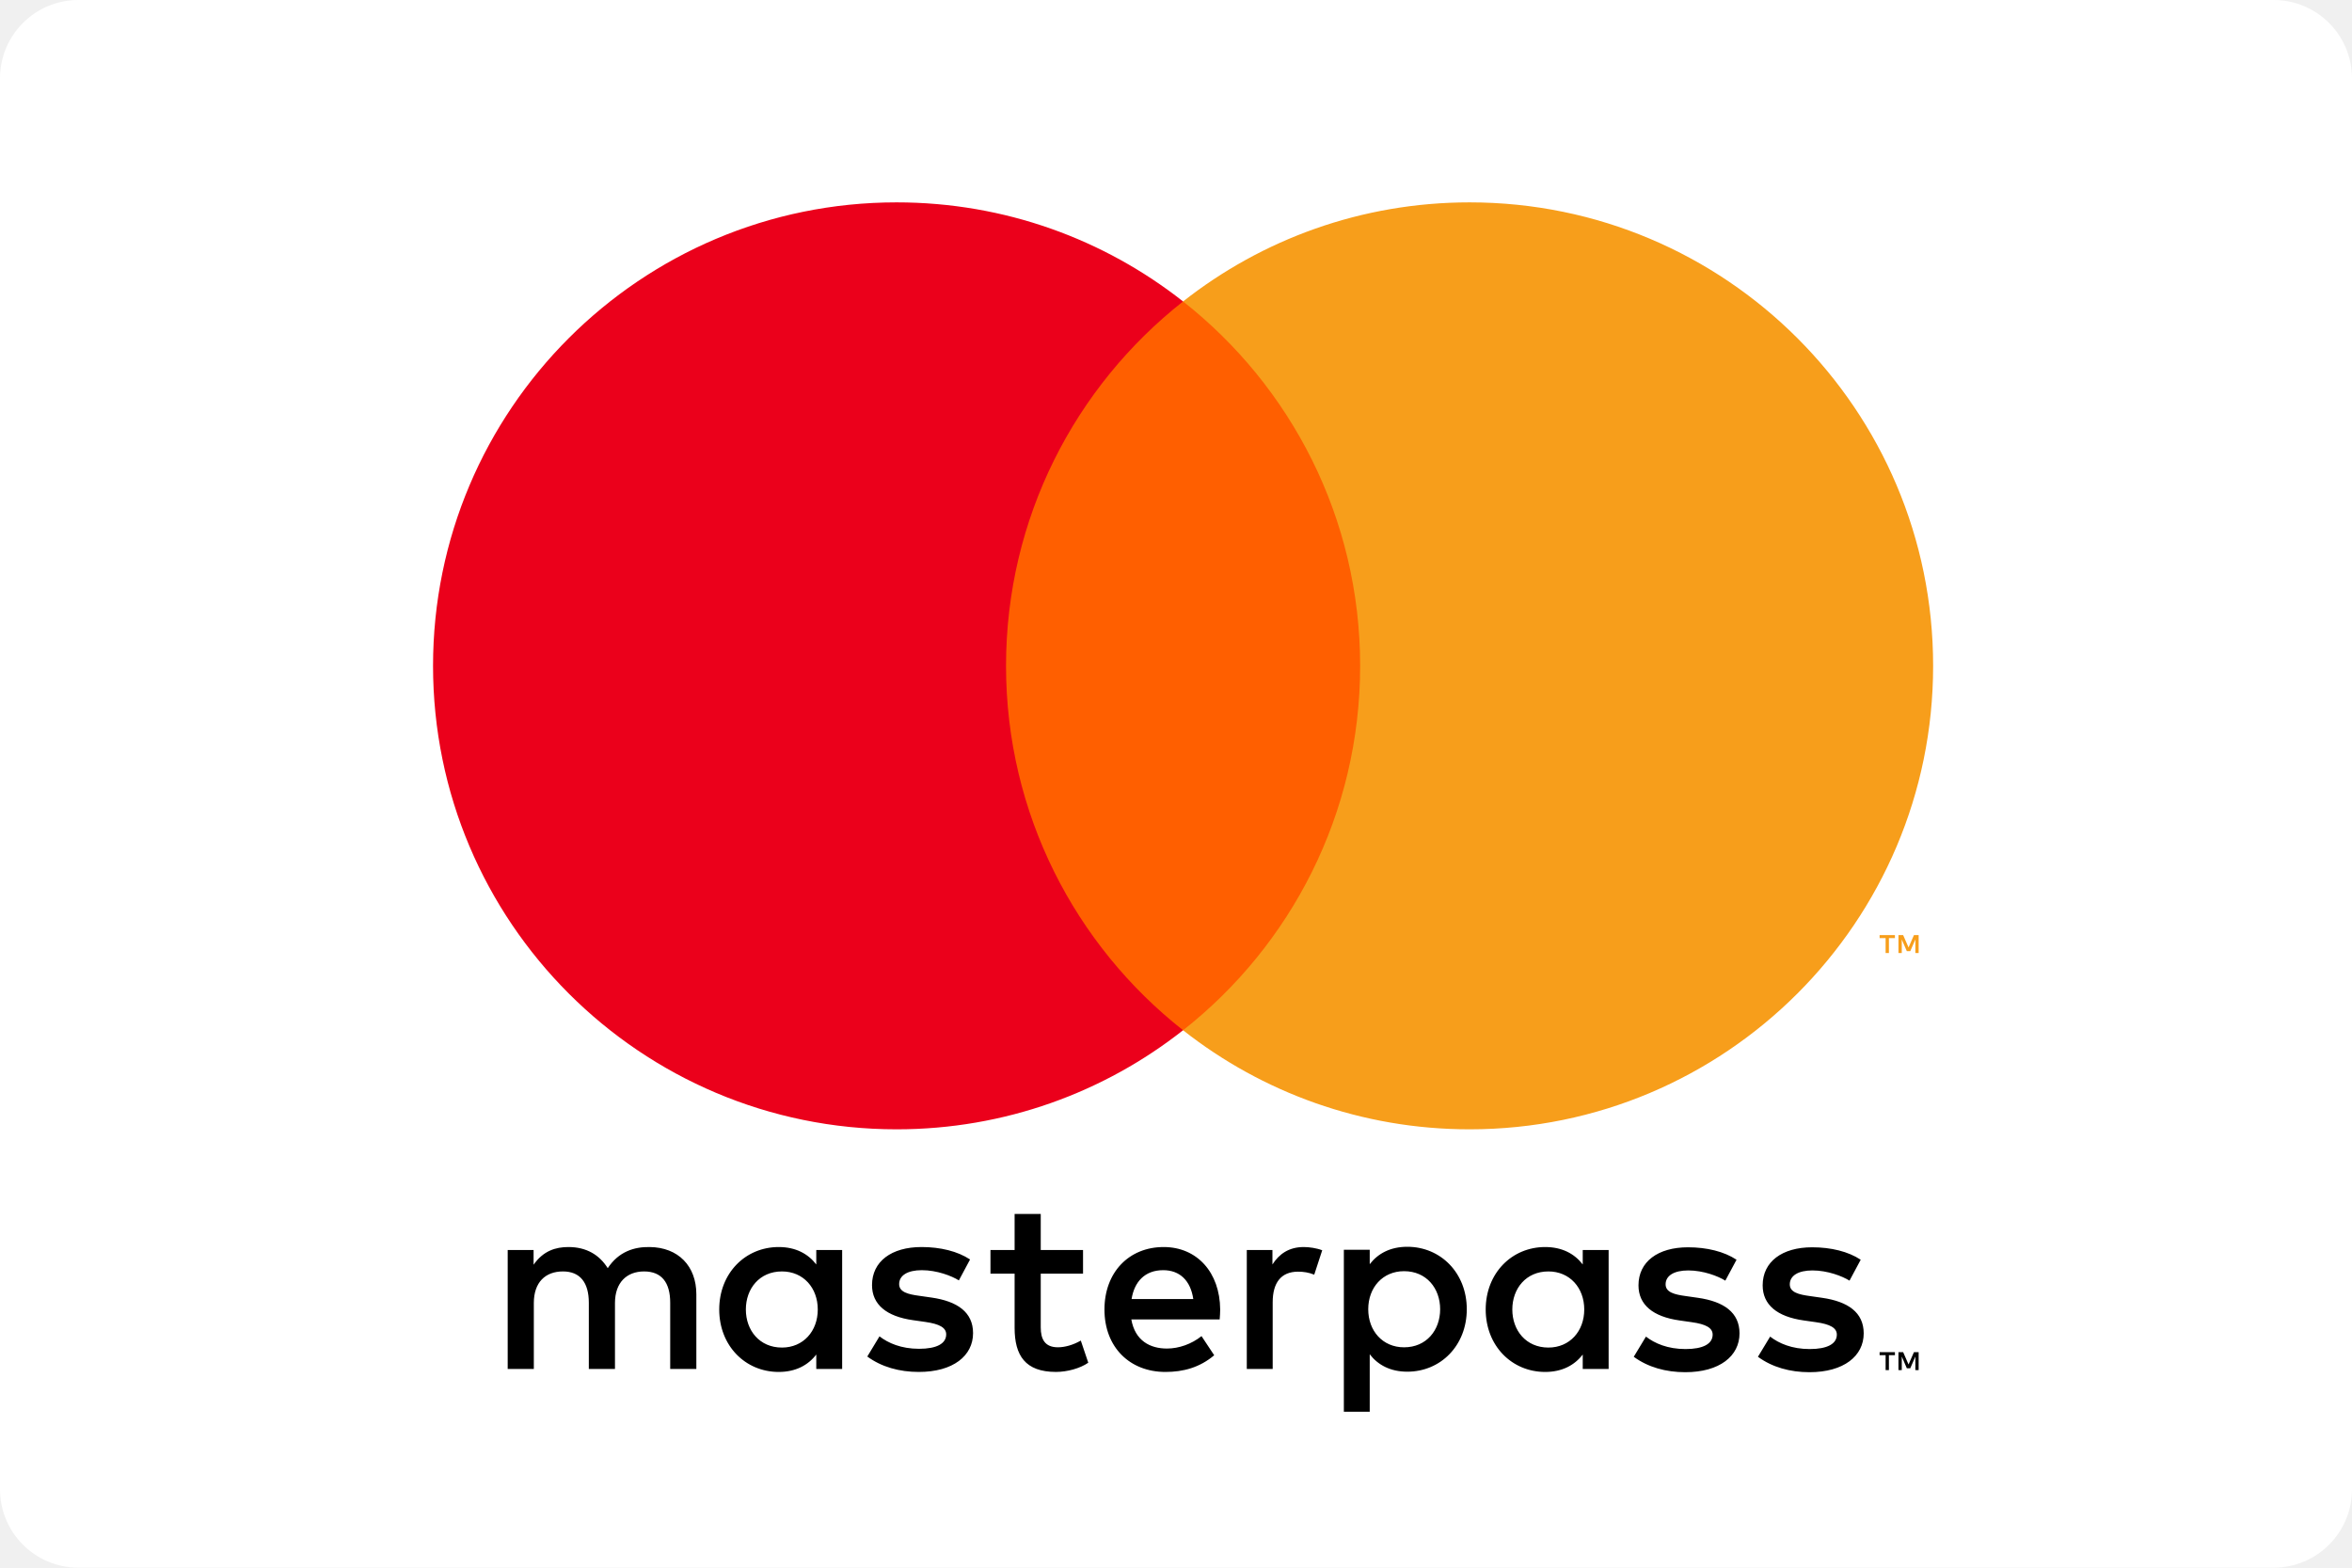
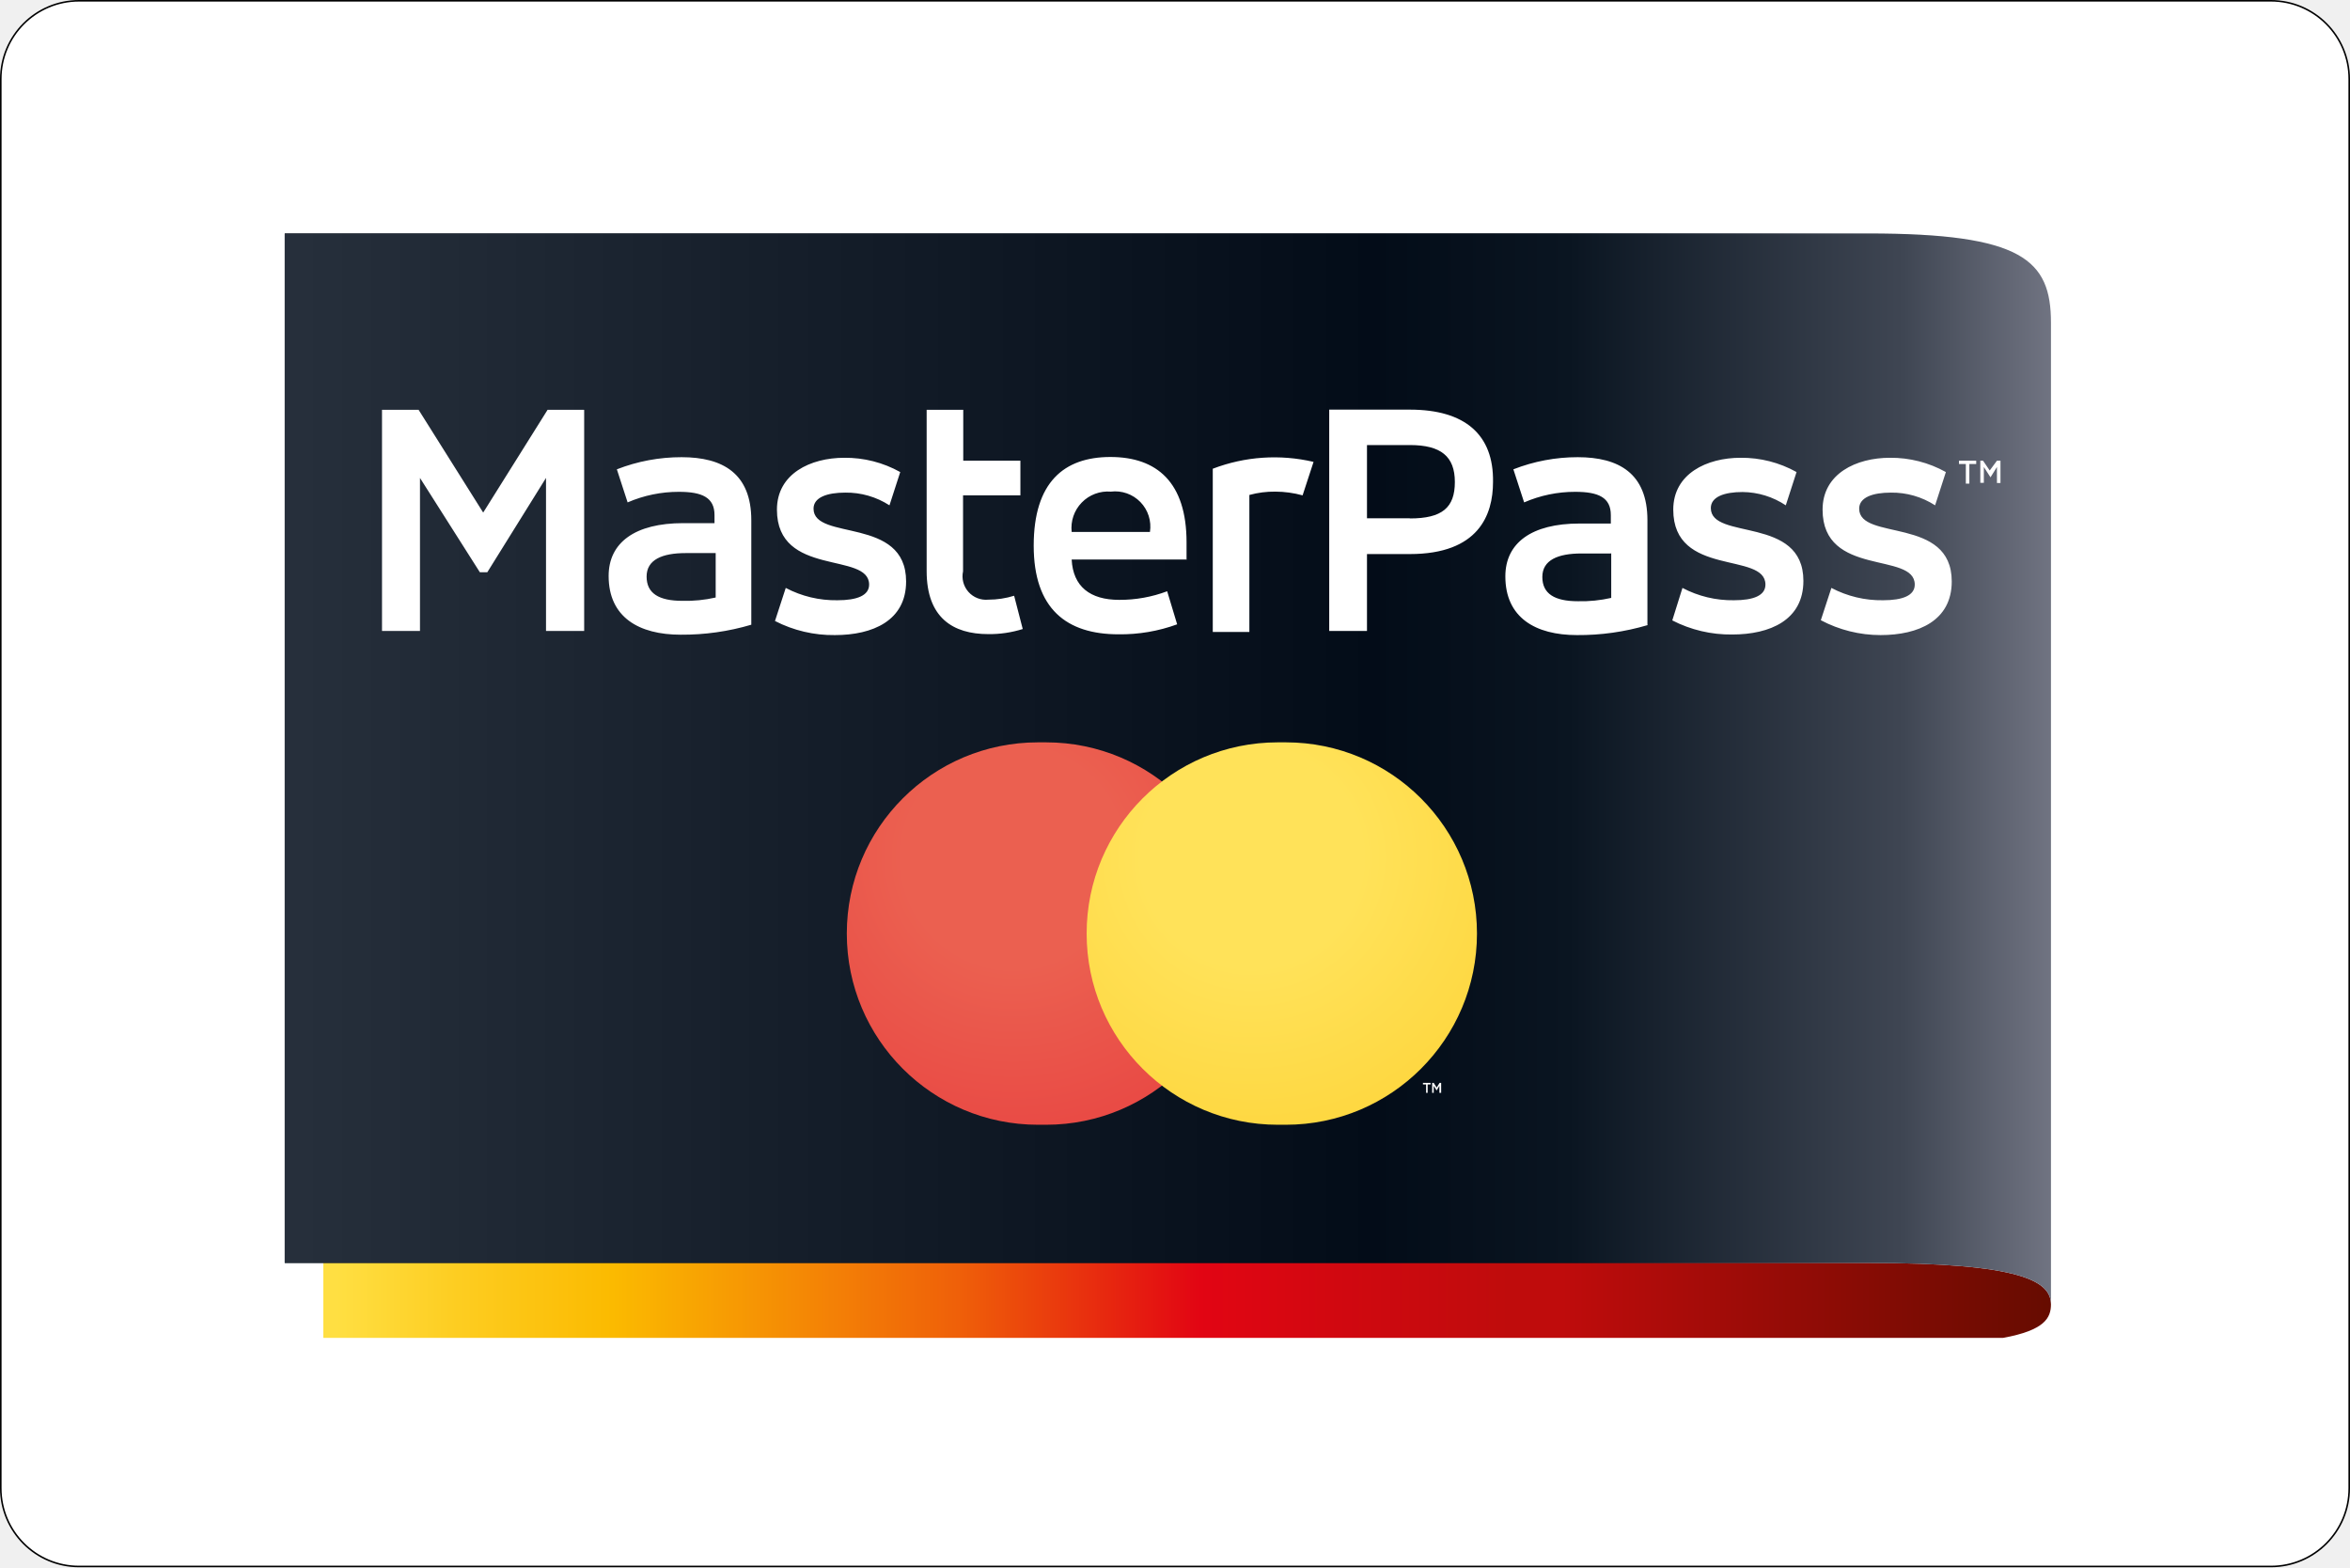
- <svg xmlns="http://www.w3.org/2000/svg" width="120" height="80" viewBox="0 0 120 80">
-   <g fill="none" fill-rule="evenodd">
-     <rect width="120" height="80" fill="#FFFFFF" rx="4" />
-     <path fill="#000000" d="M97.89,69.918 L97.89,69 L97.651,69 L97.375,69.631 L97.099,69 L96.86,69 L96.86,69.918 L97.029,69.918 L97.029,69.225 L97.287,69.823 L97.463,69.823 L97.722,69.224 L97.722,69.918 L97.89,69.918 Z M96.373,69.156 L96.68,69.156 L96.68,69.001 L95.898,69.001 L95.898,69.156 L96.205,69.156 L96.205,69.918 L96.373,69.918 L96.373,69.156 Z" />
-     <path fill="#000000" d="M10.528,8.859 L10.528,5.049 C10.528,3.615 9.613,2.65 8.14,2.637 C7.366,2.624 6.566,2.866 6.007,3.716 C5.588,3.044 4.928,2.637 4.001,2.637 C3.354,2.637 2.719,2.828 2.224,3.539 L2.224,2.79 L0.903,2.79 L0.903,8.859 L2.236,8.859 L2.236,5.494 C2.236,4.44 2.821,3.882 3.722,3.882 C4.598,3.882 5.042,4.453 5.042,5.481 L5.042,8.859 L6.376,8.859 L6.376,5.494 C6.376,4.44 6.985,3.882 7.861,3.882 C8.762,3.882 9.194,4.453 9.194,5.481 L9.194,8.859 L10.528,8.859 Z M30.257,2.789 L28.099,2.789 L28.099,0.948 L26.766,0.948 L26.766,2.789 L25.534,2.789 L25.534,3.995 L26.766,3.995 L26.766,6.763 C26.766,8.172 27.312,9.01 28.874,9.01 C29.445,9.01 30.105,8.832 30.524,8.54 L30.143,7.41 C29.75,7.639 29.318,7.753 28.976,7.753 C28.315,7.753 28.099,7.347 28.099,6.738 L28.099,3.995 L30.257,3.995 L30.257,2.789 L30.257,2.789 Z M41.52,2.637 C40.758,2.637 40.263,2.993 39.92,3.526 L39.92,2.79 L38.612,2.79 L38.612,8.859 L39.933,8.859 L39.933,5.456 C39.933,4.453 40.365,3.894 41.228,3.894 C41.495,3.894 41.773,3.932 42.053,4.047 L42.46,2.802 C42.167,2.688 41.786,2.637 41.52,2.637 L41.52,2.637 Z M24.493,3.272 C23.859,2.853 22.982,2.637 22.018,2.637 C20.481,2.637 19.491,3.374 19.491,4.58 C19.491,5.57 20.228,6.18 21.586,6.37 L22.209,6.459 C22.932,6.561 23.275,6.751 23.275,7.094 C23.275,7.564 22.793,7.83 21.891,7.83 C20.977,7.83 20.317,7.538 19.872,7.195 L19.25,8.224 C19.974,8.757 20.888,9.011 21.878,9.011 C23.631,9.011 24.646,8.186 24.646,7.03 C24.646,5.963 23.847,5.405 22.526,5.215 L21.904,5.126 C21.332,5.05 20.875,4.936 20.875,4.529 C20.875,4.085 21.306,3.818 22.03,3.818 C22.805,3.818 23.554,4.11 23.922,4.339 L24.493,3.272 L24.493,3.272 Z M34.371,2.637 C32.594,2.637 31.35,3.932 31.35,5.824 C31.35,7.754 32.645,9.011 34.46,9.011 C35.375,9.011 36.212,8.783 36.949,8.16 L36.302,7.183 C35.794,7.589 35.146,7.817 34.537,7.817 C33.686,7.817 32.912,7.424 32.721,6.332 L37.228,6.332 C37.241,6.167 37.254,6.002 37.254,5.824 C37.241,3.932 36.073,2.637 34.371,2.637 L34.371,2.637 Z M34.346,3.818 C35.197,3.818 35.743,4.351 35.882,5.291 L32.734,5.291 C32.873,4.415 33.406,3.818 34.346,3.818 L34.346,3.818 Z M17.967,5.824 L17.967,2.79 L16.647,2.79 L16.647,3.526 C16.228,2.98 15.593,2.637 14.73,2.637 C13.029,2.637 11.695,3.97 11.695,5.824 C11.695,7.677 13.029,9.011 14.73,9.011 C15.593,9.011 16.228,8.668 16.647,8.122 L16.647,8.859 L17.967,8.859 L17.967,5.824 L17.967,5.824 Z M13.054,5.824 C13.054,4.757 13.752,3.882 14.895,3.882 C15.987,3.882 16.723,4.72 16.723,5.824 C16.723,6.929 15.987,7.767 14.895,7.767 C13.752,7.767 13.054,6.89 13.054,5.824 L13.054,5.824 Z M57.073,5.824 L57.073,2.79 L55.752,2.79 L55.752,3.526 C55.333,2.98 54.698,2.637 53.835,2.637 C52.134,2.637 50.801,3.97 50.801,5.824 C50.801,7.677 52.134,9.011 53.835,9.011 C54.699,9.011 55.333,8.668 55.752,8.122 L55.752,8.859 L57.073,8.859 L57.073,5.824 L57.073,5.824 Z M52.159,5.824 C52.159,4.757 52.857,3.882 54,3.882 C55.092,3.882 55.829,4.72 55.829,5.824 C55.829,6.929 55.092,7.767 54,7.767 C52.857,7.767 52.159,6.89 52.159,5.824 L52.159,5.824 Z M43.564,5.811 L43.564,11.042 L44.884,11.042 L44.884,8.109 C45.303,8.655 45.938,8.998 46.801,8.998 C48.503,8.998 49.836,7.665 49.836,5.811 C49.836,3.958 48.503,2.624 46.801,2.624 C45.938,2.624 45.303,2.967 44.884,3.513 L44.884,2.777 L43.564,2.777 L43.564,5.811 L43.564,5.811 Z M48.477,5.811 C48.477,6.878 47.779,7.754 46.636,7.754 C45.544,7.754 44.808,6.916 44.808,5.811 C44.808,4.707 45.544,3.869 46.636,3.869 C47.779,3.869 48.477,4.745 48.477,5.811 L48.477,5.811 Z M63.599,3.285 C62.964,2.866 62.087,2.65 61.123,2.65 C59.587,2.65 58.596,3.386 58.596,4.592 C58.596,5.583 59.333,6.192 60.691,6.383 L61.313,6.472 C62.037,6.573 62.38,6.763 62.38,7.106 C62.38,7.576 61.897,7.843 60.996,7.843 C60.081,7.843 59.422,7.551 58.977,7.208 L58.355,8.237 C59.079,8.77 59.993,9.024 60.983,9.024 C62.735,9.024 63.751,8.199 63.751,7.043 C63.751,5.976 62.951,5.418 61.631,5.228 L61.009,5.139 C60.437,5.062 59.98,4.948 59.98,4.542 C59.98,4.098 60.411,3.831 61.136,3.831 C61.909,3.831 62.659,4.123 63.027,4.352 L63.599,3.285 L63.599,3.285 Z M69.934,3.285 C69.3,2.866 68.423,2.65 67.458,2.65 C65.922,2.65 64.932,3.386 64.932,4.592 C64.932,5.583 65.668,6.192 67.027,6.383 L67.649,6.472 C68.373,6.573 68.716,6.763 68.716,7.106 C68.716,7.576 68.233,7.843 67.332,7.843 C66.418,7.843 65.758,7.551 65.313,7.208 L64.691,8.237 C65.415,8.77 66.329,9.024 67.319,9.024 C69.071,9.024 70.087,8.199 70.087,7.043 C70.087,5.976 69.287,5.418 67.966,5.228 L67.344,5.139 C66.773,5.062 66.316,4.948 66.316,4.542 C66.316,4.098 66.747,3.831 67.471,3.831 C68.246,3.831 68.995,4.123 69.363,4.352 L69.934,3.285 L69.934,3.285 Z" transform="translate(25 61)" />
-     <g transform="translate(22 10)">
-       <polygon fill="#FF5F00" points="28.014 42.573 48.709 42.573 48.709 5.383 28.014 5.383" />
-       <path fill="#EB001B" d="M29.328,23.979 C29.328,16.434 32.86,9.714 38.361,5.383 C34.339,2.216 29.262,0.327 23.744,0.327 C10.682,0.327 0.094,10.916 0.094,23.979 C0.094,37.041 10.682,47.63 23.744,47.63 C29.262,47.63 34.339,45.741 38.361,42.574 C32.86,38.243 29.328,31.523 29.328,23.979" />
-       <path fill="#F79E1B" d="M75.89 38.635L75.89 37.717 75.651 37.717 75.375 38.348 75.099 37.717 74.86 37.717 74.86 38.635 75.029 38.635 75.029 37.942 75.287 38.539 75.463 38.539 75.722 37.941 75.722 38.635 75.89 38.635zM74.373 38.635L74.373 37.873 74.68 37.873 74.68 37.718 73.898 37.718 73.898 37.873 74.205 37.873 74.205 38.635 74.373 38.635 74.373 38.635zM76.629 23.979C76.629 37.041 66.041 47.63 52.979 47.63 47.461 47.63 42.384 45.741 38.361 42.574 43.863 38.243 47.395 31.523 47.395 23.979 47.395 16.434 43.863 9.714 38.361 5.383 42.384 2.216 47.461.327 52.979.327 66.041.327 76.629 10.916 76.629 23.979" />
+ <svg xmlns="http://www.w3.org/2000/svg" xmlns:xlink="http://www.w3.org/1999/xlink" id="Ebene_1" data-name="Ebene 1" viewBox="0 0 120.08 80.08">
+   <defs>
+     <style>.cls-1{fill:none;}.cls-2{fill:url(#Unbenannter_Verlauf);}.cls-3{fill:#ee555c;}.cls-4{fill:#f3c153;}.cls-5{fill:#eb8752;}.cls-6{fill-opacity:0.2;}.cls-7,.cls-8{fill:#fff;}.cls-8{stroke:#000;stroke-width:0.08px;}.cls-9{fill:url(#Unbenannter_Verlauf_7);}.cls-10{fill:url(#Unbenannter_Verlauf_3);}.cls-11{fill:url(#Unbenannter_Verlauf_4);}.cls-12{fill:url(#Unbenannter_Verlauf_4-2);}.cls-13{fill:url(#Unbenannter_Verlauf_5);}.cls-14{fill:url(#Unbenannter_Verlauf_6);}.cls-15{clip-path:url(#clip-path);}</style>
+     <linearGradient id="Unbenannter_Verlauf" x1="-242.68" y1="432.56" x2="-242.24" y2="431.58" gradientTransform="matrix(120, 0, 0, -80, 29155.04, 34605.04)" gradientUnits="userSpaceOnUse">
+       <stop offset="0" stop-color="#518ed2" />
+       <stop offset="1" stop-color="#25409c" />
+     </linearGradient>
+     <linearGradient id="Unbenannter_Verlauf_7" x1="-152.76" y1="288.38" x2="-121.61" y2="288.38" gradientTransform="matrix(2.83, 0, 0, -2.83, 449.49, 883.74)" gradientUnits="userSpaceOnUse">
+       <stop offset="0" stop-color="#ffdf42" />
+       <stop offset="0.07" stop-color="#fdcd21" />
+       <stop offset="0.16" stop-color="#fbba00" />
+       <stop offset="0.36" stop-color="#ef6009" />
+       <stop offset="0.5" stop-color="#e20513" />
+       <stop offset="0.58" stop-color="#d10810" />
+       <stop offset="0.68" stop-color="#bf0c0c" />
+       <stop offset="0.71" stop-color="#bf0c0c" />
+       <stop offset="0.85" stop-color="#920c06" />
+       <stop offset="1" stop-color="#640c00" />
+     </linearGradient>
+     <linearGradient id="Unbenannter_Verlauf_3" x1="-121.61" y1="297.92" x2="-153.45" y2="297.92" gradientTransform="matrix(2.83, 0, 0, -2.83, 449.49, 883.74)" gradientUnits="userSpaceOnUse">
+       <stop offset="0" stop-color="#fff" />
+       <stop offset="0.05" stop-color="#fff" />
+       <stop offset="0.1" stop-color="#ededef" />
+       <stop offset="0.17" stop-color="#787d84" />
+       <stop offset="0.27" stop-color="#030c18" />
+       <stop offset="1" stop-color="#030c18" />
+     </linearGradient>
+     <linearGradient id="Unbenannter_Verlauf_4" x1="-153.45" y1="297.92" x2="-121.61" y2="297.92" gradientTransform="matrix(2.83, 0, 0, -2.83, 449.49, 883.74)" gradientUnits="userSpaceOnUse">
+       <stop offset="0" stop-color="#262f3b" />
+       <stop offset="0.28" stop-color="#151e2a" />
+       <stop offset="0.61" stop-color="#030c18" />
+       <stop offset="0.66" stop-color="#06101c" />
+       <stop offset="0.72" stop-color="#0a1521" />
+       <stop offset="0.91" stop-color="#3f4653" />
+       <stop offset="1" stop-color="#747785" />
+     </linearGradient>
+     <linearGradient id="Unbenannter_Verlauf_4-2" x1="-139.17" y1="294.95" x2="-137.55" y2="294.95" xlink:href="#Unbenannter_Verlauf_4" />
+     <radialGradient id="Unbenannter_Verlauf_5" cx="-140.55" cy="296.81" r="33.08" gradientTransform="matrix(2.83, 0, 0, -2.83, 449.49, 883.74)" gradientUnits="userSpaceOnUse">
+       <stop offset="0" stop-color="#eb6050" />
+       <stop offset="0.06" stop-color="#eb6050" />
+       <stop offset="0.25" stop-color="#e73238" />
+       <stop offset="0.36" stop-color="#e40521" />
+       <stop offset="0.6" stop-color="#b80a12" />
+       <stop offset="0.78" stop-color="#8c0f03" />
+       <stop offset="0.91" stop-color="#af0b10" />
+       <stop offset="0.95" stop-color="#d1081d" />
+       <stop offset="0.98" stop-color="#db061f" />
+       <stop offset="1" stop-color="#e40521" />
+     </radialGradient>
+     <radialGradient id="Unbenannter_Verlauf_6" cx="-136.24" cy="296.81" r="33.08" gradientTransform="matrix(2.83, 0, 0, -2.83, 449.49, 883.74)" gradientUnits="userSpaceOnUse">
+       <stop offset="0" stop-color="#ffe259" />
+       <stop offset="0.06" stop-color="#ffe259" />
+       <stop offset="0.23" stop-color="#fdce2c" />
+       <stop offset="0.36" stop-color="#fbba00" />
+       <stop offset="0.59" stop-color="#e48f01" />
+       <stop offset="0.78" stop-color="#cd6401" />
+       <stop offset="0.91" stop-color="#e48f00" />
+       <stop offset="0.95" stop-color="#fbba00" />
+       <stop offset="0.98" stop-color="#fdc819" />
+       <stop offset="1" stop-color="#ffd631" />
+     </radialGradient>
+     <clipPath id="clip-path" transform="translate(0.04 0.04)">
+       <rect class="cls-1" x="59.76" y="39.06" height="0.01" />
+     </clipPath>
+   </defs>
+   <g id="assets-various">
+     <g id="Artboard-2">
+       <g id="card_master-v02" data-name="card master-v02">
+         <g id="assets-various-2" data-name="assets-various">
+           <g id="Artboard-2-2" data-name="Artboard-2">
+             <g id="card_master" data-name="card master">
+               <rect id="Rectangle-11" class="cls-2" x="0.04" y="0.04" width="120" height="80" rx="4" ry="4" />
+               <ellipse id="Oval-2" class="cls-3" cx="42.94" cy="40.04" rx="25.07" ry="24.88" />
+               <ellipse id="Oval-2-2" data-name="Oval-2" class="cls-4" cx="77.13" cy="40.04" rx="25.07" ry="24.88" />
+               <path id="Oval-2-3" data-name="Oval-2" class="cls-5" d="M60,57.87a24,24,0,0,0,0-35.74,24,24,0,0,0,0,35.74h0Z" transform="translate(0.04 0.04)" />
+             </g>
+           </g>
+         </g>
+         <g id="Group-Copy-4">
+           <path id="Fill-6" class="cls-6" d="M83.71,47.19l1.74-9.31h2.2l0.23,0.92a3.06,3.06,0,0,1,2.43-.92L89.61,40.3c-0.62,0-1.8-.16-2.56,2.62l-0.79,4.26H83.71" transform="translate(0.04 0.04)" />
+           <path id="Fill-7" class="cls-6" d="M50,35.51h2.53L52,38h1.36L53,40h-1.3l-0.71,3.77c-0.13.71-.06,1.36,1.4,1.14l-0.16,1.88a3.59,3.59,0,0,1-1.88.45c-0.58,0-2.5-.36-2-2.89L50,35.51" transform="translate(0.04 0.04)" />
+           <path id="Fill-8" class="cls-6" d="M61,43c0.29-1.49,1-5.19-3.47-5.19-4.09,0-4.61,4.06-4.71,4.64S52.67,47.2,57,47.2a8.66,8.66,0,0,0,3.25-.42l0.39-1.91a18.39,18.39,0,0,1-2.86.23c-1,0-2.63.07-2.34-2H61Zm-5.36-1.69H58.8c0.16-.91-0.13-1.69-1.14-1.69a2,2,0,0,0-2,1.69h0Z" transform="translate(0.04 0.04)" />
+           <path id="Fill-10" class="cls-6" d="M47.63,40.06l0.58-1.88a6,6,0,0,0-2.5-.36c-0.36,0-3.4,0-3.86,2.21-0.36,1.72.27,2.43,0.88,2.69,1,0.42,1.53.81,2,1.07a0.73,0.73,0,0,1-.32,1.4A10,10,0,0,1,41.11,45l-0.36,1.92a10.31,10.31,0,0,0,3,.32c0.62,0,3.64.16,4.06-2.63a2,2,0,0,0-.88-2.27,14.26,14.26,0,0,0-1.82-1c-0.52-.23-0.91-1.1,0-1.36a8.26,8.26,0,0,1,2.5.13h0" transform="translate(0.04 0.04)" />
+           <path id="Fill-11" class="cls-6" d="M31.21,47.2L33.32,36H29.16l-3.08,6.82L25.59,36H21.54L19.36,47.2h2.53l1.56-8.12,0.68,8.12h2.4l3.54-7.92L28.58,47.2h2.63" transform="translate(0.04 0.04)" />
+           <path id="Fill-12" class="cls-6" d="M34,38.14l-0.39,2a27.7,27.7,0,0,1,3.15-.29c0.88,0,1.85-.1,1.56,1.3-0.65.07-5.19-.65-5.91,3.25a2.46,2.46,0,0,0,2.66,2.82,3.29,3.29,0,0,0,2.11-.55l0.33,0.52h2.37l1-5.06c0.26-1.27.68-4.32-3.57-4.32a17.29,17.29,0,0,0-3.31.32h0Zm1.72,5.13c-0.81.55-1,1.53-.19,1.85A1.73,1.73,0,0,0,37.7,44l0.2-1A2.83,2.83,0,0,0,35.72,43.27Z" transform="translate(0.04 0.04)" />
+           <path id="Fill-14" class="cls-6" d="M75,38.56a3.23,3.23,0,0,0-1.95-.45A3.49,3.49,0,0,0,70,41.19c-0.42,2.69,1.43,4,4,3.15l0.75,2.27a6.77,6.77,0,0,1-3.08.58c-2.63,0-5.49-2.34-4.19-7.08a6.1,6.1,0,0,1,5.71-4.71,4.19,4.19,0,0,1,3.47,1.49L75,38.56" transform="translate(0.04 0.04)" />
+           <path id="Fill-15" class="cls-6" d="M96.62,39c-0.49-.36-0.78-1.1-2-1.1-1.4,0-3.57-.26-4.8,4-0.82,2.82.84,5.39,2.66,5.39a4.46,4.46,0,0,0,2.21-.75L95,47.2h2.73L100,35.38H97.3Zm-0.91,3.8a3.07,3.07,0,0,0-.16-2.27c-0.78-1-2.57-.22-3.12,1.82-0.36,1.33.42,2.34,1.3,2.34S95.25,43.89,95.71,42.75Z" transform="translate(0.04 0.04)" />
+           <path id="Fill-17" class="cls-6" d="M76.85,38.14l-0.39,2a27.7,27.7,0,0,1,3.15-.29c0.88,0,1.85-.1,1.56,1.3-0.65.07-5.19-.65-5.91,3.25a2.46,2.46,0,0,0,2.66,2.82A3.29,3.29,0,0,0,80,46.68l0.32,0.52h2.37l1-5.06c0.26-1.27.68-4.32-3.57-4.32a17.29,17.29,0,0,0-3.31.32h0Zm3.9,4.9a2.83,2.83,0,0,0-2.18.23c-0.81.55-1,1.53-.19,1.85A1.73,1.73,0,0,0,80.55,44Z" transform="translate(0.04 0.04)" />
+           <path id="Fill-19" class="cls-6" d="M61.08,47.2L62.8,38H65l0.23,0.91a3,3,0,0,1,2.4-.91L67,40.41c-0.62,0-1.82-.19-2.56,2.56L63.61,47.2H61.08" transform="translate(0.04 0.04)" />
+         </g>
+         <g id="Group-Copy-3">
+           <path id="Fill-6-2" data-name="Fill-6" class="cls-7" d="M83.71,46.19l1.74-9.31h2.2l0.23,0.92a3.06,3.06,0,0,1,2.43-.92L89.61,39.3c-0.62,0-1.8-.16-2.56,2.62l-0.79,4.26H83.71" transform="translate(0.04 0.04)" />
+           <path id="Fill-7-2" data-name="Fill-7" class="cls-7" d="M50,34.51h2.53L52,37h1.36L53,39h-1.3l-0.71,3.77c-0.13.71-.06,1.36,1.4,1.14l-0.16,1.88a3.59,3.59,0,0,1-1.88.45c-0.58,0-2.5-.36-2-2.89L50,34.51" transform="translate(0.04 0.04)" />
+           <path id="Fill-8-2" data-name="Fill-8" class="cls-7" d="M61,42c0.29-1.49,1-5.19-3.47-5.19-4.09,0-4.61,4.06-4.71,4.64S52.67,46.2,57,46.2a8.66,8.66,0,0,0,3.25-.42l0.39-1.91a18.39,18.39,0,0,1-2.86.23c-1,0-2.63.07-2.34-2H61Zm-5.36-1.69H58.8c0.16-.91-0.13-1.69-1.14-1.69a2,2,0,0,0-2,1.69h0Z" transform="translate(0.04 0.04)" />
+           <path id="Fill-10-2" data-name="Fill-10" class="cls-7" d="M47.63,39.06l0.58-1.88a6,6,0,0,0-2.5-.36c-0.36,0-3.4,0-3.86,2.21-0.36,1.72.27,2.43,0.88,2.69,1,0.42,1.53.81,2,1.07a0.73,0.73,0,0,1-.32,1.4A10,10,0,0,1,41.11,44l-0.36,1.92a10.31,10.31,0,0,0,3,.32c0.62,0,3.64.16,4.06-2.63a2,2,0,0,0-.88-2.27,14.26,14.26,0,0,0-1.82-1c-0.52-.23-0.91-1.1,0-1.36a8.26,8.26,0,0,1,2.5.13h0" transform="translate(0.04 0.04)" />
+           <path id="Fill-11-2" data-name="Fill-11" class="cls-7" d="M31.21,46.2L33.32,35H29.16l-3.08,6.82L25.59,35H21.54L19.36,46.2h2.53l1.56-8.12,0.68,8.12h2.4l3.54-7.92L28.58,46.2h2.63" transform="translate(0.04 0.04)" />
+           <path id="Fill-12-2" data-name="Fill-12" class="cls-7" d="M34,37.14l-0.39,2a27.7,27.7,0,0,1,3.15-.29c0.88,0,1.85-.1,1.56,1.3-0.65.07-5.19-.65-5.91,3.25a2.46,2.46,0,0,0,2.66,2.82,3.29,3.29,0,0,0,2.11-.55l0.33,0.52h2.37l1-5.06c0.26-1.27.68-4.32-3.57-4.32a17.29,17.29,0,0,0-3.31.32h0Zm1.72,5.13c-0.81.55-1,1.53-.19,1.85A1.73,1.73,0,0,0,37.7,43l0.2-1A2.83,2.83,0,0,0,35.72,42.27Z" transform="translate(0.04 0.04)" />
+           <path id="Fill-14-2" data-name="Fill-14" class="cls-7" d="M75,37.56a3.23,3.23,0,0,0-1.95-.45A3.49,3.49,0,0,0,70,40.19c-0.42,2.69,1.43,4,4,3.15l0.75,2.27a6.77,6.77,0,0,1-3.08.58c-2.63,0-5.49-2.34-4.19-7.08a6.1,6.1,0,0,1,5.71-4.71,4.19,4.19,0,0,1,3.47,1.49L75,37.56" transform="translate(0.04 0.04)" />
+           <path id="Fill-15-2" data-name="Fill-15" class="cls-7" d="M96.62,38c-0.49-.36-0.78-1.1-2-1.1-1.4,0-3.57-.26-4.8,4-0.82,2.82.84,5.39,2.66,5.39a4.46,4.46,0,0,0,2.21-.75L95,46.2h2.73L100,34.38H97.3Zm-0.91,3.8a3.07,3.07,0,0,0-.16-2.27c-0.78-1-2.57-.22-3.12,1.82-0.36,1.33.42,2.34,1.3,2.34S95.25,42.89,95.71,41.75Z" transform="translate(0.04 0.04)" />
+           <path id="Fill-17-2" data-name="Fill-17" class="cls-7" d="M76.85,37.14l-0.39,2a27.7,27.7,0,0,1,3.15-.29c0.88,0,1.85-.1,1.56,1.3-0.65.07-5.19-.65-5.91,3.25a2.46,2.46,0,0,0,2.66,2.82A3.29,3.29,0,0,0,80,45.68l0.32,0.52h2.37l1-5.06c0.26-1.27.68-4.32-3.57-4.32a17.29,17.29,0,0,0-3.31.32h0Zm3.9,4.9a2.83,2.83,0,0,0-2.18.23c-0.81.55-1,1.53-.19,1.85A1.73,1.73,0,0,0,80.55,43Z" transform="translate(0.04 0.04)" />
+           <path id="Fill-19-2" data-name="Fill-19" class="cls-7" d="M61.08,46.2L62.8,37H65l0.23,0.91a3,3,0,0,1,2.4-.91L67,39.41c-0.62,0-1.82-.19-2.56,2.56L63.61,46.2H61.08" transform="translate(0.04 0.04)" />
+         </g>
+       </g>
+     </g>
+   </g>
+   <g id="Layer_1">
+     <path class="cls-8" d="M4,0H116a4,4,0,0,1,4,4V76a4,4,0,0,1-4,4H4a4,4,0,0,1-4-4V4A4,4,0,0,1,4,0Z" transform="translate(0.04 0.04)" />
+     <g id="_266319608" data-name=" 266319608">
+       <path id="_321869328" data-name=" 321869328" class="cls-9" d="M16.48,64.26H95.43c8.83,0,9.33.79,9.33,2.34,0,0.7-.32,1.33-2.45,1.72H16.48V64.26Z" transform="translate(0.04 0.04)" />
+       <path id="_265096832" data-name=" 265096832" class="cls-10" d="M14.51,11.89H95.43c7.87,0,9.33,1.35,9.33,4.56V66.61c0-1.17-1.46-2.12-9.33-2.12H14.51V11.89Z" transform="translate(0.04 0.04)" />
+       <path id="_321775320" data-name=" 321775320" class="cls-11" d="M14.51,11.89H95.43c7.87,0,9.33,1.35,9.33,4.56V66.61c0-1.17-1.46-2.12-9.33-2.12H14.51V11.89Z" transform="translate(0.04 0.04)" />
+       <path id="_321867304" data-name=" 321867304" class="cls-7" d="M72,20.89H67.88V32.2h1.93V28.27H72c3.51,0,4.25-2,4.25-3.68C76.29,22.17,74.82,20.89,72,20.89Zm0,5.55H69.81V22.7H72c1.59,0,2.3.58,2.3,1.89S73.65,26.45,72,26.45ZM36.47,28.22H35c-1.21,0-2,.34-2,1.2s0.63,1.24,1.83,1.24a6.9,6.9,0,0,0,1.7-.17V28.22Zm1.88,3.66h0a12.4,12.4,0,0,1-3.61.51c-2.13,0-3.68-.89-3.68-3,0-1.71,1.35-2.7,3.81-2.7h1.6V26.28c0-.9-0.63-1.19-1.82-1.19a6.58,6.58,0,0,0-2.62.54c-0.19-.57-0.36-1.12-0.55-1.69a9.07,9.07,0,0,1,3.31-.62c2.1,0,3.56.83,3.56,3.22v5.33ZM40.11,30h0a5.47,5.47,0,0,0,2.64.63c1,0,1.62-.24,1.62-0.8,0-1.7-4.71-.36-4.71-3.83,0-1.84,1.72-2.65,3.44-2.65a5.75,5.75,0,0,1,2.86.73l-0.55,1.7a4.06,4.06,0,0,0-2.26-.65c-0.92,0-1.62.24-1.62,0.82,0,1.67,4.73.37,4.73,3.72,0,2-1.7,2.74-3.64,2.74a6.51,6.51,0,0,1-3.06-.72Zm42.16-1.76H80.77c-1.21,0-2,.34-2,1.2s0.63,1.24,1.82,1.24a6.91,6.91,0,0,0,1.7-.17V28.22Zm1.88,3.66h0a12.42,12.42,0,0,1-3.61.51c-2.12,0-3.66-.89-3.66-3,0-1.71,1.34-2.7,3.79-2.7h1.6V26.28c0-.9-0.63-1.19-1.82-1.19a6.52,6.52,0,0,0-2.61.54c-0.19-.57-0.36-1.12-0.55-1.69a9,9,0,0,1,3.29-.62c2.1,0,3.56.83,3.56,3.22v5.33ZM85.93,30h0a5.46,5.46,0,0,0,2.63.63c1,0,1.61-.24,1.61-0.8,0-1.7-4.71-.36-4.71-3.83,0-1.84,1.72-2.65,3.44-2.65a5.75,5.75,0,0,1,2.86.73l-0.55,1.7A4.05,4.05,0,0,0,89,25.1c-0.92,0-1.62.24-1.62,0.82,0,1.67,4.73.37,4.73,3.72,0,2-1.7,2.74-3.64,2.74a6.51,6.51,0,0,1-3.06-.72L85.93,30h0Zm7.61,0h0a5.47,5.47,0,0,0,2.64.63c1,0,1.62-.24,1.62-0.8,0-1.7-4.71-.36-4.71-3.83,0-1.84,1.72-2.65,3.44-2.65a5.76,5.76,0,0,1,2.86.73l-0.55,1.7a4.06,4.06,0,0,0-2.26-.65c-0.92,0-1.62.24-1.62,0.82,0,1.67,4.73.37,4.73,3.72,0,2-1.7,2.74-3.64,2.74A6.52,6.52,0,0,1,93,31.65L93.54,30h0ZM54.72,27.14h4a1.8,1.8,0,0,0-2-2.06A1.86,1.86,0,0,0,54.72,27.14Zm5.91,1.41H54.72c0.07,1.38.94,2.06,2.43,2.06a6.85,6.85,0,0,0,2.45-.44l0.51,1.69a8.4,8.4,0,0,1-3,.51c-2.65,0-4.33-1.3-4.33-4.53s1.54-4.53,3.92-4.53,3.89,1.3,3.89,4.36v0.87h0Zm1.3-4.64h0a8.79,8.79,0,0,1,5.15-.35l-0.56,1.71a5.31,5.31,0,0,0-1.39-.19,4.82,4.82,0,0,0-1.33.17v7H61.93V23.91Zm-32.12-3h0V32.2H27.86V24.38l-3,4.82H24.48l-3.06-4.82V32.2H19.48V20.9h1.87l3.3,5.25,3.29-5.25h1.86ZM50.46,30.6h0a4.45,4.45,0,0,0,1.32-.2l0.44,1.7a5.63,5.63,0,0,1-1.76.26c-1.81,0-3.15-.84-3.15-3.22V20.9h1.87v2.6H52.1v1.77H49.17v3.88A1.2,1.2,0,0,0,50.46,30.6Zm49.6-7.1h0.88v0.17h-0.35v1h-0.18v-1h-0.35V23.5Zm1.05,0h0.18L101.63,24,102,23.5h0.18v1.14H102V23.82l-0.33.53-0.34-.53v0.81h-0.18V23.5h0Z" transform="translate(0.04 0.04)" />
+       <path id="_321869136" data-name=" 321869136" class="cls-12" d="M58.82,55.51a0.68,0.68,0,0,1-.46-0.18,10.43,10.43,0,0,1,0-15.33,0.68,0.68,0,1,1,.93,1,9.07,9.07,0,0,0,0,13.33A0.68,0.68,0,0,1,58.82,55.51Z" transform="translate(0.04 0.04)" />
+       <path id="_321867832" data-name=" 321867832" class="cls-7" d="M72.67,55.29h0.39v0.08H72.91v0.43H72.83V55.37H72.67V55.29Zm0.47,0h0.08l0.15,0.24,0.15-.24h0.08v0.51H73.51V55.44l-0.14.24-0.15-.24v0.36H73.14V55.29Z" transform="translate(0.04 0.04)" />
+       <path id="_321775080" data-name=" 321775080" class="cls-13" d="M53,37.89h0.41a9.77,9.77,0,0,1,0,19.54H53A9.77,9.77,0,0,1,53,37.89Z" transform="translate(0.04 0.04)" />
+       <path id="_321874696" data-name=" 321874696" class="cls-14" d="M65.25,37.89h0.41a9.77,9.77,0,0,1,0,19.54h-0.4A9.77,9.77,0,0,1,65.25,37.89Z" transform="translate(0.04 0.04)" />
    </g>
  </g>
</svg>
